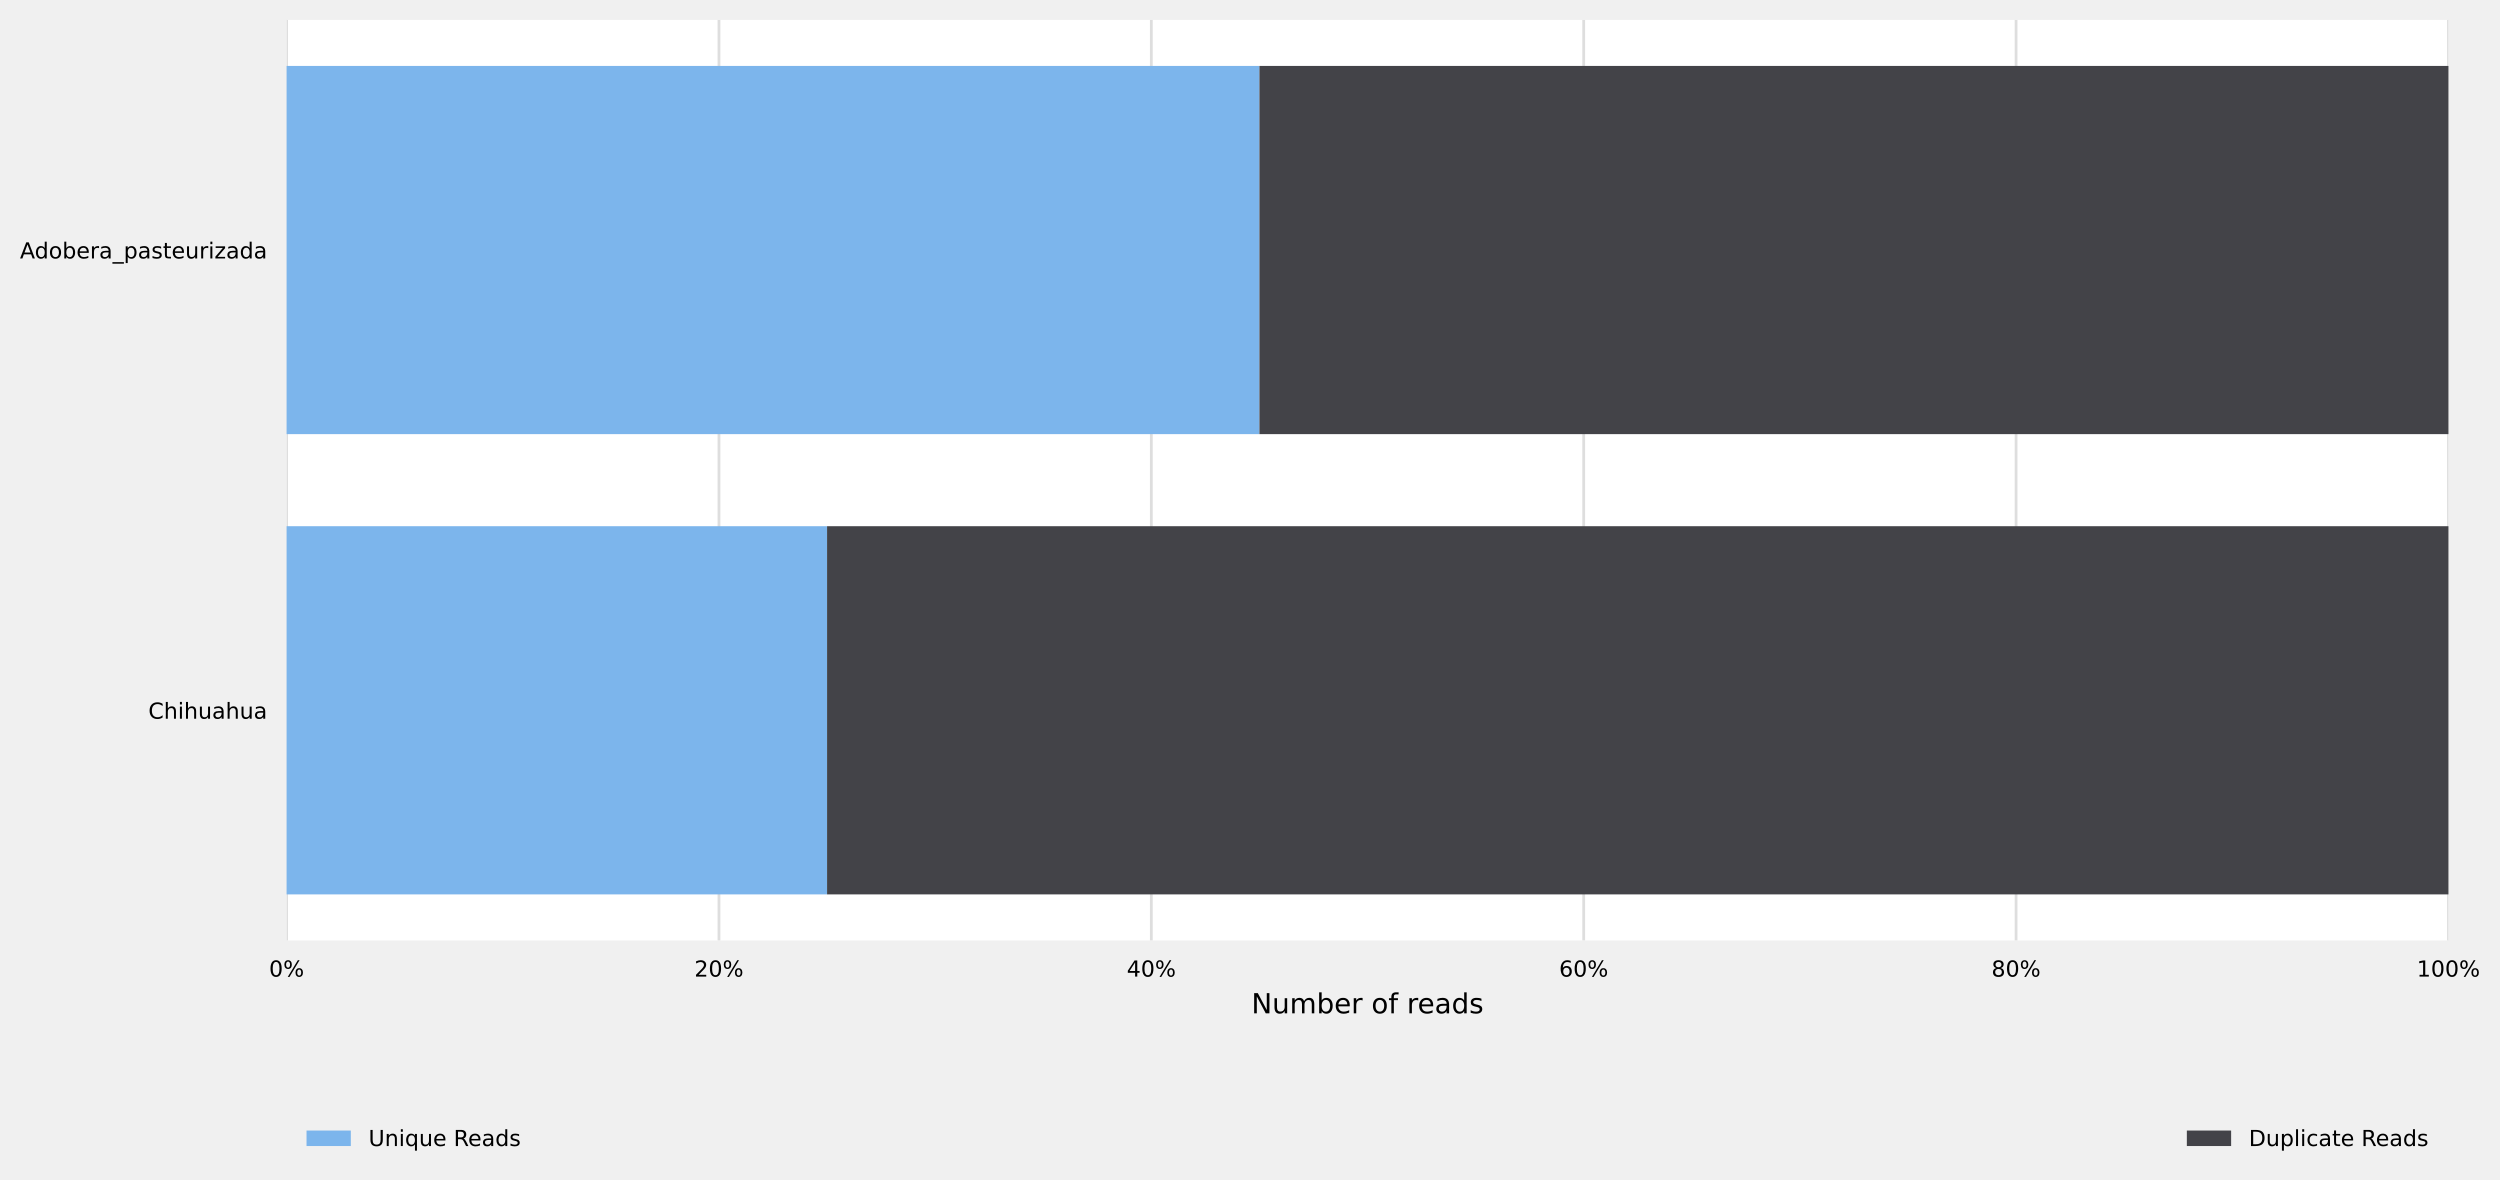
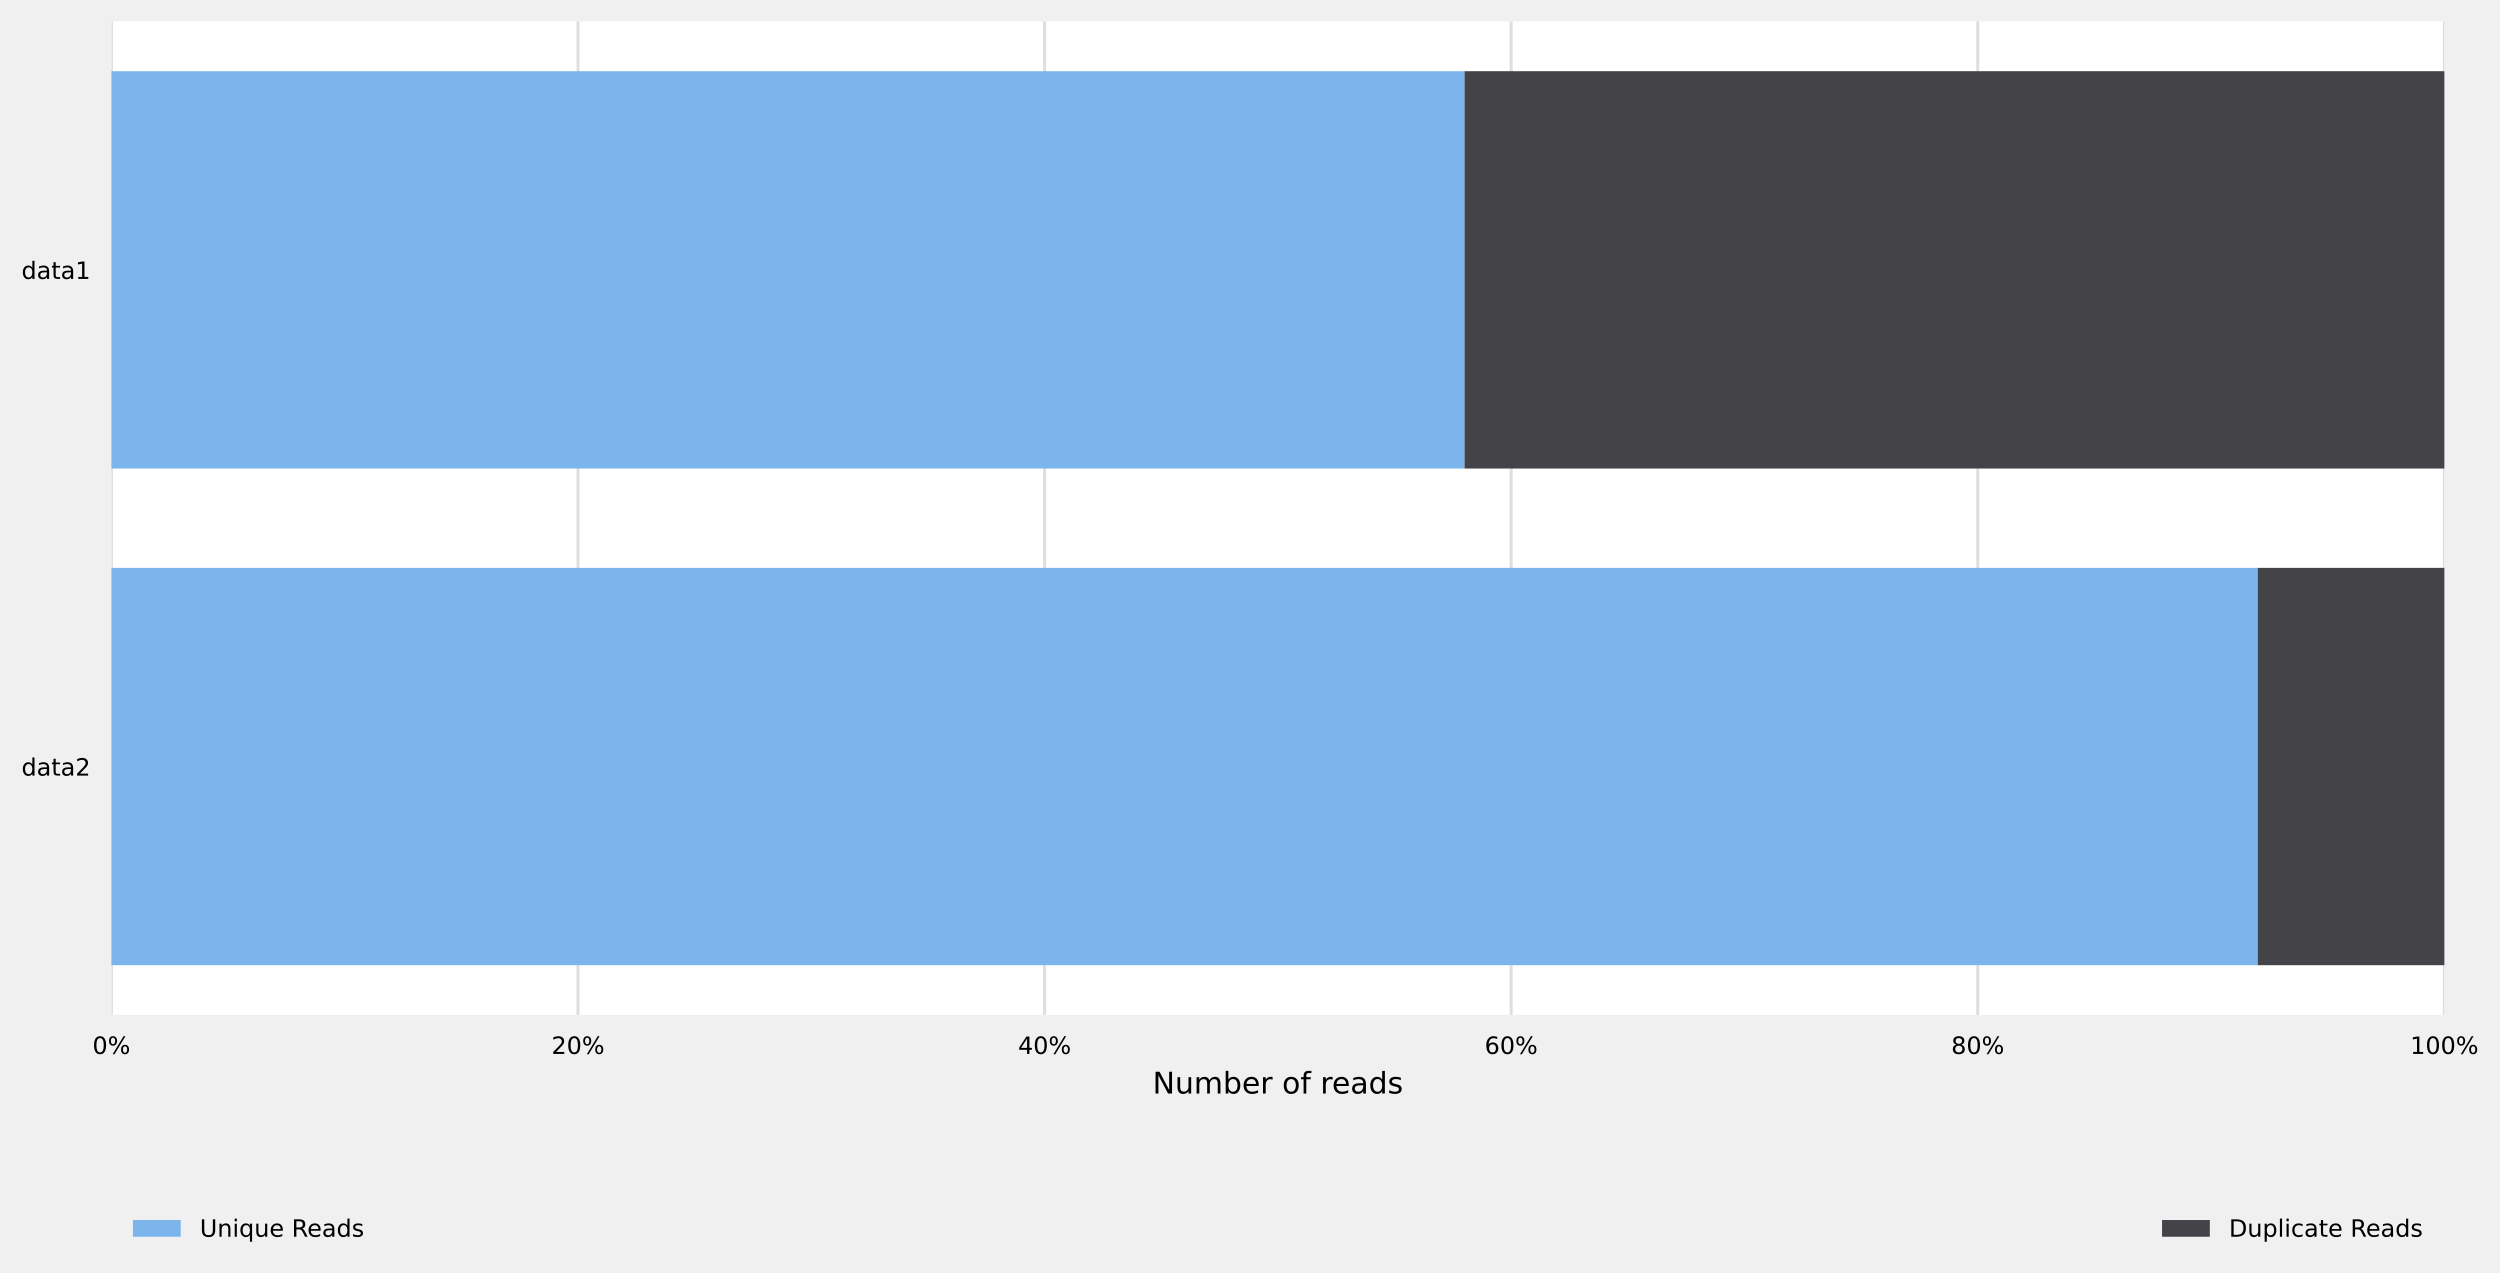
- <svg xmlns="http://www.w3.org/2000/svg" xmlns:xlink="http://www.w3.org/1999/xlink" width="903.406pt" height="426.2pt" viewBox="0 0 903.406 426.2" version="1.1">
+ <svg xmlns="http://www.w3.org/2000/svg" xmlns:xlink="http://www.w3.org/1999/xlink" width="837.146pt" height="426.2pt" viewBox="0 0 837.146 426.2" version="1.1">
  <defs>
    <style type="text/css">*{stroke-linejoin: round; stroke-linecap: butt}</style>
  </defs>
  <g id="figure_1">
    <g id="axes_1">
      <g id="patch_1">
-         <path d="M 103.57 339.84  L 884.77 339.84  L 884.77 7.2  L 103.57 7.2  z " style="fill: #ffffff" />
+         <path d="M 37.31 339.84  L 818.51 339.84  L 818.51 7.2  L 37.31 7.2  z " style="fill: #ffffff" />
      </g>
      <g id="matplotlib.axis_1">
        <g id="xtick_1">
          <g id="line2d_1">
-             <path d="M 103.57 339.84  L 103.57 7.2  " clip-path="url(#pf17610b58f)" style="fill: none; stroke: #dedede; stroke-linecap: square" />
+             <path d="M 37.31 339.84  L 37.31 7.2  " clip-path="url(#p658f37c2a1)" style="fill: none; stroke: #dedede; stroke-linecap: square" />
          </g>
          <g id="text_1">
-             <g transform="translate(97.22437 352.9187)scale(0.08 -0.08)">
+             <g transform="translate(30.96438 352.9187)scale(0.08 -0.08)">
              <defs>
                <path id="DejaVuSans-30" d="M 2034 4250  Q 1547 4250 1301 3770  Q 1056 3291 1056 2328  Q 1056 1369 1301 889  Q 1547 409 2034 409  Q 2525 409 2770 889  Q 3016 1369 3016 2328  Q 3016 3291 2770 3770  Q 2525 4250 2034 4250  z M 2034 4750  Q 2819 4750 3233 4129  Q 3647 3509 3647 2328  Q 3647 1150 3233 529  Q 2819 -91 2034 -91  Q 1250 -91 836 529  Q 422 1150 422 2328  Q 422 3509 836 4129  Q 1250 4750 2034 4750  z " transform="scale(0.015625)" />
                <path id="DejaVuSans-25" d="M 4653 2053  Q 4381 2053 4226 1822  Q 4072 1591 4072 1178  Q 4072 772 4226 539  Q 4381 306 4653 306  Q 4919 306 5073 539  Q 5228 772 5228 1178  Q 5228 1588 5073 1820  Q 4919 2053 4653 2053  z M 4653 2450  Q 5147 2450 5437 2106  Q 5728 1763 5728 1178  Q 5728 594 5436 251  Q 5144 -91 4653 -91  Q 4153 -91 3862 251  Q 3572 594 3572 1178  Q 3572 1766 3864 2108  Q 4156 2450 4653 2450  z M 1428 4353  Q 1159 4353 1004 4120  Q 850 3888 850 3481  Q 850 3069 1003 2837  Q 1156 2606 1428 2606  Q 1700 2606 1854 2837  Q 2009 3069 2009 3481  Q 2009 3884 1853 4118  Q 1697 4353 1428 4353  z M 4250 4750  L 4750 4750  L 1831 -91  L 1331 -91  L 4250 4750  z M 1428 4750  Q 1922 4750 2215 4408  Q 2509 4066 2509 3481  Q 2509 2891 2217 2550  Q 1925 2209 1428 2209  Q 931 2209 642 2551  Q 353 2894 353 3481  Q 353 4063 643 4406  Q 934 4750 1428 4750  z " transform="scale(0.015625)" />
              </defs>
              <use xlink:href="#DejaVuSans-30" />
              <use xlink:href="#DejaVuSans-25" x="63.623" />
            </g>
          </g>
        </g>
        <g id="xtick_2">
          <g id="line2d_2">
-             <path d="M 259.81 339.84  L 259.81 7.2  " clip-path="url(#pf17610b58f)" style="fill: none; stroke: #dedede; stroke-linecap: square" />
+             <path d="M 193.55 339.84  L 193.55 7.2  " clip-path="url(#p658f37c2a1)" style="fill: none; stroke: #dedede; stroke-linecap: square" />
          </g>
          <g id="text_2">
-             <g transform="translate(250.9194 352.9187)scale(0.08 -0.08)">
+             <g transform="translate(184.6594 352.9187)scale(0.08 -0.08)">
              <defs>
                <path id="DejaVuSans-32" d="M 1228 531  L 3431 531  L 3431 0  L 469 0  L 469 531  Q 828 903 1448 1529  Q 2069 2156 2228 2338  Q 2531 2678 2651 2914  Q 2772 3150 2772 3378  Q 2772 3750 2511 3984  Q 2250 4219 1831 4219  Q 1534 4219 1204 4116  Q 875 4013 500 3803  L 500 4441  Q 881 4594 1212 4672  Q 1544 4750 1819 4750  Q 2544 4750 2975 4387  Q 3406 4025 3406 3419  Q 3406 3131 3298 2873  Q 3191 2616 2906 2266  Q 2828 2175 2409 1742  Q 1991 1309 1228 531  z " transform="scale(0.015625)" />
              </defs>
              <use xlink:href="#DejaVuSans-32" />
              <use xlink:href="#DejaVuSans-30" x="63.623" />
              <use xlink:href="#DejaVuSans-25" x="127.246" />
            </g>
          </g>
        </g>
        <g id="xtick_3">
          <g id="line2d_3">
-             <path d="M 416.05 339.84  L 416.05 7.2  " clip-path="url(#pf17610b58f)" style="fill: none; stroke: #dedede; stroke-linecap: square" />
+             <path d="M 349.79 339.84  L 349.79 7.2  " clip-path="url(#p658f37c2a1)" style="fill: none; stroke: #dedede; stroke-linecap: square" />
          </g>
          <g id="text_3">
-             <g transform="translate(407.1594 352.9187)scale(0.08 -0.08)">
+             <g transform="translate(340.8994 352.9187)scale(0.08 -0.08)">
              <defs>
                <path id="DejaVuSans-34" d="M 2419 4116  L 825 1625  L 2419 1625  L 2419 4116  z M 2253 4666  L 3047 4666  L 3047 1625  L 3713 1625  L 3713 1100  L 3047 1100  L 3047 0  L 2419 0  L 2419 1100  L 313 1100  L 313 1709  L 2253 4666  z " transform="scale(0.015625)" />
              </defs>
              <use xlink:href="#DejaVuSans-34" />
              <use xlink:href="#DejaVuSans-30" x="63.623" />
              <use xlink:href="#DejaVuSans-25" x="127.246" />
            </g>
          </g>
        </g>
        <g id="xtick_4">
          <g id="line2d_4">
-             <path d="M 572.29 339.84  L 572.29 7.2  " clip-path="url(#pf17610b58f)" style="fill: none; stroke: #dedede; stroke-linecap: square" />
+             <path d="M 506.03 339.84  L 506.03 7.2  " clip-path="url(#p658f37c2a1)" style="fill: none; stroke: #dedede; stroke-linecap: square" />
          </g>
          <g id="text_4">
-             <g transform="translate(563.3994 352.9187)scale(0.08 -0.08)">
+             <g transform="translate(497.1394 352.9187)scale(0.08 -0.08)">
              <defs>
                <path id="DejaVuSans-36" d="M 2113 2584  Q 1688 2584 1439 2293  Q 1191 2003 1191 1497  Q 1191 994 1439 701  Q 1688 409 2113 409  Q 2538 409 2786 701  Q 3034 994 3034 1497  Q 3034 2003 2786 2293  Q 2538 2584 2113 2584  z M 3366 4563  L 3366 3988  Q 3128 4100 2886 4159  Q 2644 4219 2406 4219  Q 1781 4219 1451 3797  Q 1122 3375 1075 2522  Q 1259 2794 1537 2939  Q 1816 3084 2150 3084  Q 2853 3084 3261 2657  Q 3669 2231 3669 1497  Q 3669 778 3244 343  Q 2819 -91 2113 -91  Q 1303 -91 875 529  Q 447 1150 447 2328  Q 447 3434 972 4092  Q 1497 4750 2381 4750  Q 2619 4750 2861 4703  Q 3103 4656 3366 4563  z " transform="scale(0.015625)" />
              </defs>
              <use xlink:href="#DejaVuSans-36" />
              <use xlink:href="#DejaVuSans-30" x="63.623" />
              <use xlink:href="#DejaVuSans-25" x="127.246" />
            </g>
          </g>
        </g>
        <g id="xtick_5">
          <g id="line2d_5">
-             <path d="M 728.53 339.84  L 728.53 7.2  " clip-path="url(#pf17610b58f)" style="fill: none; stroke: #dedede; stroke-linecap: square" />
+             <path d="M 662.27 339.84  L 662.27 7.2  " clip-path="url(#p658f37c2a1)" style="fill: none; stroke: #dedede; stroke-linecap: square" />
          </g>
          <g id="text_5">
-             <g transform="translate(719.6394 352.9187)scale(0.08 -0.08)">
+             <g transform="translate(653.3794 352.9187)scale(0.08 -0.08)">
              <defs>
                <path id="DejaVuSans-38" d="M 2034 2216  Q 1584 2216 1326 1975  Q 1069 1734 1069 1313  Q 1069 891 1326 650  Q 1584 409 2034 409  Q 2484 409 2743 651  Q 3003 894 3003 1313  Q 3003 1734 2745 1975  Q 2488 2216 2034 2216  z M 1403 2484  Q 997 2584 770 2862  Q 544 3141 544 3541  Q 544 4100 942 4425  Q 1341 4750 2034 4750  Q 2731 4750 3128 4425  Q 3525 4100 3525 3541  Q 3525 3141 3298 2862  Q 3072 2584 2669 2484  Q 3125 2378 3379 2068  Q 3634 1759 3634 1313  Q 3634 634 3220 271  Q 2806 -91 2034 -91  Q 1263 -91 848 271  Q 434 634 434 1313  Q 434 1759 690 2068  Q 947 2378 1403 2484  z M 1172 3481  Q 1172 3119 1398 2916  Q 1625 2713 2034 2713  Q 2441 2713 2670 2916  Q 2900 3119 2900 3481  Q 2900 3844 2670 4047  Q 2441 4250 2034 4250  Q 1625 4250 1398 4047  Q 1172 3844 1172 3481  z " transform="scale(0.015625)" />
              </defs>
              <use xlink:href="#DejaVuSans-38" />
              <use xlink:href="#DejaVuSans-30" x="63.623" />
              <use xlink:href="#DejaVuSans-25" x="127.246" />
            </g>
          </g>
        </g>
        <g id="xtick_6">
          <g id="line2d_6">
-             <path d="M 884.77 339.84  L 884.77 7.2  " clip-path="url(#pf17610b58f)" style="fill: none; stroke: #dedede; stroke-linecap: square" />
+             <path d="M 818.51 339.84  L 818.51 7.2  " clip-path="url(#p658f37c2a1)" style="fill: none; stroke: #dedede; stroke-linecap: square" />
          </g>
          <g id="text_6">
-             <g transform="translate(873.3344 352.9187)scale(0.08 -0.08)">
+             <g transform="translate(807.0744 352.9187)scale(0.08 -0.08)">
              <defs>
                <path id="DejaVuSans-31" d="M 794 531  L 1825 531  L 1825 4091  L 703 3866  L 703 4441  L 1819 4666  L 2450 4666  L 2450 531  L 3481 531  L 3481 0  L 794 0  L 794 531  z " transform="scale(0.015625)" />
              </defs>
              <use xlink:href="#DejaVuSans-31" />
              <use xlink:href="#DejaVuSans-30" x="63.623" />
              <use xlink:href="#DejaVuSans-30" x="127.246" />
              <use xlink:href="#DejaVuSans-25" x="190.869" />
            </g>
          </g>
        </g>
        <g id="text_7">
-           <g transform="translate(452.2239 366.1809)scale(0.1 -0.1)">
+           <g transform="translate(385.9639 366.1809)scale(0.1 -0.1)">
            <defs>
              <path id="DejaVuSans-4e" d="M 628 4666  L 1478 4666  L 3547 763  L 3547 4666  L 4159 4666  L 4159 0  L 3309 0  L 1241 3903  L 1241 0  L 628 0  L 628 4666  z " transform="scale(0.015625)" />
              <path id="DejaVuSans-75" d="M 544 1381  L 544 3500  L 1119 3500  L 1119 1403  Q 1119 906 1312 657  Q 1506 409 1894 409  Q 2359 409 2629 706  Q 2900 1003 2900 1516  L 2900 3500  L 3475 3500  L 3475 0  L 2900 0  L 2900 538  Q 2691 219 2414 64  Q 2138 -91 1772 -91  Q 1169 -91 856 284  Q 544 659 544 1381  z M 1991 3584  L 1991 3584  z " transform="scale(0.015625)" />
              <path id="DejaVuSans-6d" d="M 3328 2828  Q 3544 3216 3844 3400  Q 4144 3584 4550 3584  Q 5097 3584 5394 3201  Q 5691 2819 5691 2113  L 5691 0  L 5113 0  L 5113 2094  Q 5113 2597 4934 2840  Q 4756 3084 4391 3084  Q 3944 3084 3684 2787  Q 3425 2491 3425 1978  L 3425 0  L 2847 0  L 2847 2094  Q 2847 2600 2669 2842  Q 2491 3084 2119 3084  Q 1678 3084 1418 2786  Q 1159 2488 1159 1978  L 1159 0  L 581 0  L 581 3500  L 1159 3500  L 1159 2956  Q 1356 3278 1631 3431  Q 1906 3584 2284 3584  Q 2666 3584 2933 3390  Q 3200 3197 3328 2828  z " transform="scale(0.015625)" />
              <path id="DejaVuSans-62" d="M 3116 1747  Q 3116 2381 2855 2742  Q 2594 3103 2138 3103  Q 1681 3103 1420 2742  Q 1159 2381 1159 1747  Q 1159 1113 1420 752  Q 1681 391 2138 391  Q 2594 391 2855 752  Q 3116 1113 3116 1747  z M 1159 2969  Q 1341 3281 1617 3432  Q 1894 3584 2278 3584  Q 2916 3584 3314 3078  Q 3713 2572 3713 1747  Q 3713 922 3314 415  Q 2916 -91 2278 -91  Q 1894 -91 1617 61  Q 1341 213 1159 525  L 1159 0  L 581 0  L 581 4863  L 1159 4863  L 1159 2969  z " transform="scale(0.015625)" />
              <path id="DejaVuSans-65" d="M 3597 1894  L 3597 1613  L 953 1613  Q 991 1019 1311 708  Q 1631 397 2203 397  Q 2534 397 2845 478  Q 3156 559 3463 722  L 3463 178  Q 3153 47 2828 -22  Q 2503 -91 2169 -91  Q 1331 -91 842 396  Q 353 884 353 1716  Q 353 2575 817 3079  Q 1281 3584 2069 3584  Q 2775 3584 3186 3129  Q 3597 2675 3597 1894  z M 3022 2063  Q 3016 2534 2758 2815  Q 2500 3097 2075 3097  Q 1594 3097 1305 2825  Q 1016 2553 972 2059  L 3022 2063  z " transform="scale(0.015625)" />
              <path id="DejaVuSans-72" d="M 2631 2963  Q 2534 3019 2420 3045  Q 2306 3072 2169 3072  Q 1681 3072 1420 2755  Q 1159 2438 1159 1844  L 1159 0  L 581 0  L 581 3500  L 1159 3500  L 1159 2956  Q 1341 3275 1631 3429  Q 1922 3584 2338 3584  Q 2397 3584 2469 3576  Q 2541 3569 2628 3553  L 2631 2963  z " transform="scale(0.015625)" />
              <path id="DejaVuSans-20" transform="scale(0.015625)" />
              <path id="DejaVuSans-6f" d="M 1959 3097  Q 1497 3097 1228 2736  Q 959 2375 959 1747  Q 959 1119 1226 758  Q 1494 397 1959 397  Q 2419 397 2687 759  Q 2956 1122 2956 1747  Q 2956 2369 2687 2733  Q 2419 3097 1959 3097  z M 1959 3584  Q 2709 3584 3137 3096  Q 3566 2609 3566 1747  Q 3566 888 3137 398  Q 2709 -91 1959 -91  Q 1206 -91 779 398  Q 353 888 353 1747  Q 353 2609 779 3096  Q 1206 3584 1959 3584  z " transform="scale(0.015625)" />
              <path id="DejaVuSans-66" d="M 2375 4863  L 2375 4384  L 1825 4384  Q 1516 4384 1395 4259  Q 1275 4134 1275 3809  L 1275 3500  L 2222 3500  L 2222 3053  L 1275 3053  L 1275 0  L 697 0  L 697 3053  L 147 3053  L 147 3500  L 697 3500  L 697 3744  Q 697 4328 969 4595  Q 1241 4863 1831 4863  L 2375 4863  z " transform="scale(0.015625)" />
              <path id="DejaVuSans-61" d="M 2194 1759  Q 1497 1759 1228 1600  Q 959 1441 959 1056  Q 959 750 1161 570  Q 1363 391 1709 391  Q 2188 391 2477 730  Q 2766 1069 2766 1631  L 2766 1759  L 2194 1759  z M 3341 1997  L 3341 0  L 2766 0  L 2766 531  Q 2569 213 2275 61  Q 1981 -91 1556 -91  Q 1019 -91 701 211  Q 384 513 384 1019  Q 384 1609 779 1909  Q 1175 2209 1959 2209  L 2766 2209  L 2766 2266  Q 2766 2663 2505 2880  Q 2244 3097 1772 3097  Q 1472 3097 1187 3025  Q 903 2953 641 2809  L 641 3341  Q 956 3463 1253 3523  Q 1550 3584 1831 3584  Q 2591 3584 2966 3190  Q 3341 2797 3341 1997  z " transform="scale(0.015625)" />
              <path id="DejaVuSans-64" d="M 2906 2969  L 2906 4863  L 3481 4863  L 3481 0  L 2906 0  L 2906 525  Q 2725 213 2448 61  Q 2172 -91 1784 -91  Q 1150 -91 751 415  Q 353 922 353 1747  Q 353 2572 751 3078  Q 1150 3584 1784 3584  Q 2172 3584 2448 3432  Q 2725 3281 2906 2969  z M 947 1747  Q 947 1113 1208 752  Q 1469 391 1925 391  Q 2381 391 2643 752  Q 2906 1113 2906 1747  Q 2906 2381 2643 2742  Q 2381 3103 1925 3103  Q 1469 3103 1208 2742  Q 947 2381 947 1747  z " transform="scale(0.015625)" />
              <path id="DejaVuSans-73" d="M 2834 3397  L 2834 2853  Q 2591 2978 2328 3040  Q 2066 3103 1784 3103  Q 1356 3103 1142 2972  Q 928 2841 928 2578  Q 928 2378 1081 2264  Q 1234 2150 1697 2047  L 1894 2003  Q 2506 1872 2764 1633  Q 3022 1394 3022 966  Q 3022 478 2636 193  Q 2250 -91 1575 -91  Q 1294 -91 989 -36  Q 684 19 347 128  L 347 722  Q 666 556 975 473  Q 1284 391 1588 391  Q 1994 391 2212 530  Q 2431 669 2431 922  Q 2431 1156 2273 1281  Q 2116 1406 1581 1522  L 1381 1569  Q 847 1681 609 1914  Q 372 2147 372 2553  Q 372 3047 722 3315  Q 1072 3584 1716 3584  Q 2034 3584 2315 3537  Q 2597 3491 2834 3397  z " transform="scale(0.015625)" />
            </defs>
            <use xlink:href="#DejaVuSans-4e" />
            <use xlink:href="#DejaVuSans-75" x="74.805" />
            <use xlink:href="#DejaVuSans-6d" x="138.184" />
            <use xlink:href="#DejaVuSans-62" x="235.596" />
            <use xlink:href="#DejaVuSans-65" x="299.072" />
            <use xlink:href="#DejaVuSans-72" x="360.596" />
            <use xlink:href="#DejaVuSans-20" x="401.709" />
            <use xlink:href="#DejaVuSans-6f" x="433.496" />
            <use xlink:href="#DejaVuSans-66" x="494.678" />
            <use xlink:href="#DejaVuSans-20" x="529.883" />
            <use xlink:href="#DejaVuSans-72" x="561.67" />
            <use xlink:href="#DejaVuSans-65" x="600.533" />
            <use xlink:href="#DejaVuSans-61" x="662.057" />
            <use xlink:href="#DejaVuSans-64" x="723.336" />
            <use xlink:href="#DejaVuSans-73" x="786.812" />
          </g>
        </g>
      </g>
      <g id="matplotlib.axis_2">
        <g id="ytick_1">
          <g id="text_8">
            <g transform="translate(7.2 93.39938)scale(0.08 -0.08)">
              <defs>
-                 <path id="DejaVuSans-41" d="M 2188 4044  L 1331 1722  L 3047 1722  L 2188 4044  z M 1831 4666  L 2547 4666  L 4325 0  L 3669 0  L 3244 1197  L 1141 1197  L 716 0  L 50 0  L 1831 4666  z " transform="scale(0.015625)" />
-                 <path id="DejaVuSans-5f" d="M 3263 -1063  L 3263 -1509  L -63 -1509  L -63 -1063  L 3263 -1063  z " transform="scale(0.015625)" />
-                 <path id="DejaVuSans-70" d="M 1159 525  L 1159 -1331  L 581 -1331  L 581 3500  L 1159 3500  L 1159 2969  Q 1341 3281 1617 3432  Q 1894 3584 2278 3584  Q 2916 3584 3314 3078  Q 3713 2572 3713 1747  Q 3713 922 3314 415  Q 2916 -91 2278 -91  Q 1894 -91 1617 61  Q 1341 213 1159 525  z M 3116 1747  Q 3116 2381 2855 2742  Q 2594 3103 2138 3103  Q 1681 3103 1420 2742  Q 1159 2381 1159 1747  Q 1159 1113 1420 752  Q 1681 391 2138 391  Q 2594 391 2855 752  Q 3116 1113 3116 1747  z " transform="scale(0.015625)" />
                <path id="DejaVuSans-74" d="M 1172 4494  L 1172 3500  L 2356 3500  L 2356 3053  L 1172 3053  L 1172 1153  Q 1172 725 1289 603  Q 1406 481 1766 481  L 2356 481  L 2356 0  L 1766 0  Q 1100 0 847 248  Q 594 497 594 1153  L 594 3053  L 172 3053  L 172 3500  L 594 3500  L 594 4494  L 1172 4494  z " transform="scale(0.015625)" />
-                 <path id="DejaVuSans-69" d="M 603 3500  L 1178 3500  L 1178 0  L 603 0  L 603 3500  z M 603 4863  L 1178 4863  L 1178 4134  L 603 4134  L 603 4863  z " transform="scale(0.015625)" />
-                 <path id="DejaVuSans-7a" d="M 353 3500  L 3084 3500  L 3084 2975  L 922 459  L 3084 459  L 3084 0  L 275 0  L 275 525  L 2438 3041  L 353 3041  L 353 3500  z " transform="scale(0.015625)" />
-               </defs>
-               <use xlink:href="#DejaVuSans-41" />
-               <use xlink:href="#DejaVuSans-64" x="66.658" />
-               <use xlink:href="#DejaVuSans-6f" x="130.135" />
-               <use xlink:href="#DejaVuSans-62" x="191.316" />
-               <use xlink:href="#DejaVuSans-65" x="254.793" />
-               <use xlink:href="#DejaVuSans-72" x="316.316" />
-               <use xlink:href="#DejaVuSans-61" x="357.43" />
-               <use xlink:href="#DejaVuSans-5f" x="418.709" />
-               <use xlink:href="#DejaVuSans-70" x="468.709" />
-               <use xlink:href="#DejaVuSans-61" x="532.186" />
-               <use xlink:href="#DejaVuSans-73" x="593.465" />
-               <use xlink:href="#DejaVuSans-74" x="645.564" />
-               <use xlink:href="#DejaVuSans-65" x="684.773" />
-               <use xlink:href="#DejaVuSans-75" x="746.297" />
-               <use xlink:href="#DejaVuSans-72" x="809.676" />
-               <use xlink:href="#DejaVuSans-69" x="850.789" />
-               <use xlink:href="#DejaVuSans-7a" x="878.572" />
-               <use xlink:href="#DejaVuSans-61" x="931.062" />
-               <use xlink:href="#DejaVuSans-64" x="992.342" />
-               <use xlink:href="#DejaVuSans-61" x="1055.818" />
+               </defs>
+               <use xlink:href="#DejaVuSans-64" />
+               <use xlink:href="#DejaVuSans-61" x="63.477" />
+               <use xlink:href="#DejaVuSans-74" x="124.756" />
+               <use xlink:href="#DejaVuSans-61" x="163.965" />
+               <use xlink:href="#DejaVuSans-31" x="225.244" />
            </g>
          </g>
        </g>
        <g id="ytick_2">
          <g id="text_9">
-             <g transform="translate(53.60625 259.7194)scale(0.08 -0.08)">
-               <defs>
-                 <path id="DejaVuSans-43" d="M 4122 4306  L 4122 3641  Q 3803 3938 3442 4084  Q 3081 4231 2675 4231  Q 1875 4231 1450 3742  Q 1025 3253 1025 2328  Q 1025 1406 1450 917  Q 1875 428 2675 428  Q 3081 428 3442 575  Q 3803 722 4122 1019  L 4122 359  Q 3791 134 3420 21  Q 3050 -91 2638 -91  Q 1578 -91 968 557  Q 359 1206 359 2328  Q 359 3453 968 4101  Q 1578 4750 2638 4750  Q 3056 4750 3426 4639  Q 3797 4528 4122 4306  z " transform="scale(0.015625)" />
-                 <path id="DejaVuSans-68" d="M 3513 2113  L 3513 0  L 2938 0  L 2938 2094  Q 2938 2591 2744 2837  Q 2550 3084 2163 3084  Q 1697 3084 1428 2787  Q 1159 2491 1159 1978  L 1159 0  L 581 0  L 581 4863  L 1159 4863  L 1159 2956  Q 1366 3272 1645 3428  Q 1925 3584 2291 3584  Q 2894 3584 3203 3211  Q 3513 2838 3513 2113  z " transform="scale(0.015625)" />
-               </defs>
-               <use xlink:href="#DejaVuSans-43" />
-               <use xlink:href="#DejaVuSans-68" x="69.824" />
-               <use xlink:href="#DejaVuSans-69" x="133.203" />
-               <use xlink:href="#DejaVuSans-68" x="160.986" />
-               <use xlink:href="#DejaVuSans-75" x="224.365" />
-               <use xlink:href="#DejaVuSans-61" x="287.744" />
-               <use xlink:href="#DejaVuSans-68" x="349.023" />
-               <use xlink:href="#DejaVuSans-75" x="412.402" />
-               <use xlink:href="#DejaVuSans-61" x="475.781" />
+             <g transform="translate(7.2 259.7194)scale(0.08 -0.08)">
+               <use xlink:href="#DejaVuSans-64" />
+               <use xlink:href="#DejaVuSans-61" x="63.477" />
+               <use xlink:href="#DejaVuSans-74" x="124.756" />
+               <use xlink:href="#DejaVuSans-61" x="163.965" />
+               <use xlink:href="#DejaVuSans-32" x="225.244" />
            </g>
          </g>
        </g>
      </g>
      <g id="patch_2">
-         <path d="M 103.57 23.832  L 455.11 23.832  L 455.11 156.888  L 103.57 156.888  z " clip-path="url(#pf17610b58f)" style="fill: #7cb5ec" />
+         <path d="M 37.31 23.832  L 490.406 23.832  L 490.406 156.888  L 37.31 156.888  z " clip-path="url(#p658f37c2a1)" style="fill: #7cb5ec" />
      </g>
      <g id="patch_3">
-         <path d="M 103.57 190.152  L 298.87 190.152  L 298.87 323.208  L 103.57 323.208  z " clip-path="url(#pf17610b58f)" style="fill: #7cb5ec" />
+         <path d="M 37.31 190.152  L 756.014 190.152  L 756.014 323.208  L 37.31 323.208  z " clip-path="url(#p658f37c2a1)" style="fill: #7cb5ec" />
      </g>
      <g id="patch_4">
-         <path d="M 455.11 23.832  L 884.77 23.832  L 884.77 156.888  L 455.11 156.888  z " clip-path="url(#pf17610b58f)" style="fill: #434348" />
+         <path d="M 490.406 23.832  L 818.51 23.832  L 818.51 156.888  L 490.406 156.888  z " clip-path="url(#p658f37c2a1)" style="fill: #434348" />
      </g>
      <g id="patch_5">
-         <path d="M 298.87 190.152  L 884.77 190.152  L 884.77 323.208  L 298.87 323.208  z " clip-path="url(#pf17610b58f)" style="fill: #434348" />
+         <path d="M 756.014 190.152  L 818.51 190.152  L 818.51 323.208  L 756.014 323.208  z " clip-path="url(#p658f37c2a1)" style="fill: #434348" />
      </g>
      <g id="text_10">
-         <g transform="translate(391.04 -20.52)scale(0.16 -0.16)">
+         <g transform="translate(324.78 -20.52)scale(0.16 -0.16)">
          <defs>
            <path id="DejaVuSans-46" d="M 628 4666  L 3309 4666  L 3309 4134  L 1259 4134  L 1259 2759  L 3109 2759  L 3109 2228  L 1259 2228  L 1259 0  L 628 0  L 628 4666  z " transform="scale(0.015625)" />
            <path id="DejaVuSans-51" d="M 2522 4238  Q 1834 4238 1429 3725  Q 1025 3213 1025 2328  Q 1025 1447 1429 934  Q 1834 422 2522 422  Q 3209 422 3611 934  Q 4013 1447 4013 2328  Q 4013 3213 3611 3725  Q 3209 4238 2522 4238  z M 3406 84  L 4238 -825  L 3475 -825  L 2784 -78  Q 2681 -84 2626 -87  Q 2572 -91 2522 -91  Q 1538 -91 948 567  Q 359 1225 359 2328  Q 359 3434 948 4092  Q 1538 4750 2522 4750  Q 3503 4750 4090 4092  Q 4678 3434 4678 2328  Q 4678 1516 4351 937  Q 4025 359 3406 84  z " transform="scale(0.015625)" />
+             <path id="DejaVuSans-43" d="M 4122 4306  L 4122 3641  Q 3803 3938 3442 4084  Q 3081 4231 2675 4231  Q 1875 4231 1450 3742  Q 1025 3253 1025 2328  Q 1025 1406 1450 917  Q 1875 428 2675 428  Q 3081 428 3442 575  Q 3803 722 4122 1019  L 4122 359  Q 3791 134 3420 21  Q 3050 -91 2638 -91  Q 1578 -91 968 557  Q 359 1206 359 2328  Q 359 3453 968 4101  Q 1578 4750 2638 4750  Q 3056 4750 3426 4639  Q 3797 4528 4122 4306  z " transform="scale(0.015625)" />
            <path id="DejaVuSans-3a" d="M 750 794  L 1409 794  L 1409 0  L 750 0  L 750 794  z M 750 3309  L 1409 3309  L 1409 2516  L 750 2516  L 750 3309  z " transform="scale(0.015625)" />
            <path id="DejaVuSans-53" d="M 3425 4513  L 3425 3897  Q 3066 4069 2747 4153  Q 2428 4238 2131 4238  Q 1616 4238 1336 4038  Q 1056 3838 1056 3469  Q 1056 3159 1242 3001  Q 1428 2844 1947 2747  L 2328 2669  Q 3034 2534 3370 2195  Q 3706 1856 3706 1288  Q 3706 609 3251 259  Q 2797 -91 1919 -91  Q 1588 -91 1214 -16  Q 841 59 441 206  L 441 856  Q 825 641 1194 531  Q 1563 422 1919 422  Q 2459 422 2753 634  Q 3047 847 3047 1241  Q 3047 1584 2836 1778  Q 2625 1972 2144 2069  L 1759 2144  Q 1053 2284 737 2584  Q 422 2884 422 3419  Q 422 4038 858 4394  Q 1294 4750 2059 4750  Q 2388 4750 2728 4690  Q 3069 4631 3425 4513  z " transform="scale(0.015625)" />
            <path id="DejaVuSans-71" d="M 947 1747  Q 947 1113 1208 752  Q 1469 391 1925 391  Q 2381 391 2643 752  Q 2906 1113 2906 1747  Q 2906 2381 2643 2742  Q 2381 3103 1925 3103  Q 1469 3103 1208 2742  Q 947 2381 947 1747  z M 2906 525  Q 2725 213 2448 61  Q 2172 -91 1784 -91  Q 1150 -91 751 415  Q 353 922 353 1747  Q 353 2572 751 3078  Q 1150 3584 1784 3584  Q 2172 3584 2448 3432  Q 2725 3281 2906 2969  L 2906 3500  L 3481 3500  L 3481 -1331  L 2906 -1331  L 2906 525  z " transform="scale(0.015625)" />
            <path id="DejaVuSans-6e" d="M 3513 2113  L 3513 0  L 2938 0  L 2938 2094  Q 2938 2591 2744 2837  Q 2550 3084 2163 3084  Q 1697 3084 1428 2787  Q 1159 2491 1159 1978  L 1159 0  L 581 0  L 581 3500  L 1159 3500  L 1159 2956  Q 1366 3272 1645 3428  Q 1925 3584 2291 3584  Q 2894 3584 3203 3211  Q 3513 2838 3513 2113  z " transform="scale(0.015625)" />
            <path id="DejaVuSans-63" d="M 3122 3366  L 3122 2828  Q 2878 2963 2633 3030  Q 2388 3097 2138 3097  Q 1578 3097 1268 2742  Q 959 2388 959 1747  Q 959 1106 1268 751  Q 1578 397 2138 397  Q 2388 397 2633 464  Q 2878 531 3122 666  L 3122 134  Q 2881 22 2623 -34  Q 2366 -91 2075 -91  Q 1284 -91 818 406  Q 353 903 353 1747  Q 353 2603 823 3093  Q 1294 3584 2113 3584  Q 2378 3584 2631 3529  Q 2884 3475 3122 3366  z " transform="scale(0.015625)" />
          </defs>
          <use xlink:href="#DejaVuSans-46" />
          <use xlink:href="#DejaVuSans-61" x="48.395" />
          <use xlink:href="#DejaVuSans-73" x="109.674" />
          <use xlink:href="#DejaVuSans-74" x="161.773" />
          <use xlink:href="#DejaVuSans-51" x="200.982" />
          <use xlink:href="#DejaVuSans-43" x="279.693" />
          <use xlink:href="#DejaVuSans-3a" x="349.518" />
          <use xlink:href="#DejaVuSans-20" x="383.209" />
          <use xlink:href="#DejaVuSans-53" x="414.996" />
          <use xlink:href="#DejaVuSans-65" x="478.473" />
          <use xlink:href="#DejaVuSans-71" x="539.996" />
          <use xlink:href="#DejaVuSans-75" x="603.473" />
          <use xlink:href="#DejaVuSans-65" x="666.852" />
          <use xlink:href="#DejaVuSans-6e" x="728.375" />
          <use xlink:href="#DejaVuSans-63" x="791.754" />
          <use xlink:href="#DejaVuSans-65" x="846.734" />
          <use xlink:href="#DejaVuSans-20" x="908.258" />
          <use xlink:href="#DejaVuSans-43" x="940.045" />
          <use xlink:href="#DejaVuSans-6f" x="1009.869" />
          <use xlink:href="#DejaVuSans-75" x="1071.051" />
          <use xlink:href="#DejaVuSans-6e" x="1134.43" />
          <use xlink:href="#DejaVuSans-74" x="1197.809" />
          <use xlink:href="#DejaVuSans-73" x="1237.018" />
        </g>
      </g>
      <g id="legend_1">
        <g id="patch_6">
-           <path d="M 110.77 414.136  L 126.77 414.136  L 126.77 408.536  L 110.77 408.536  z " style="fill: #7cb5ec" />
+           <path d="M 44.51 414.136  L 60.51 414.136  L 60.51 408.536  L 44.51 408.536  z " style="fill: #7cb5ec" />
        </g>
        <g id="text_11">
-           <g transform="translate(133.17 414.1363)scale(0.08 -0.08)">
+           <g transform="translate(66.91 414.1363)scale(0.08 -0.08)">
            <defs>
              <path id="DejaVuSans-55" d="M 556 4666  L 1191 4666  L 1191 1831  Q 1191 1081 1462 751  Q 1734 422 2344 422  Q 2950 422 3222 751  Q 3494 1081 3494 1831  L 3494 4666  L 4128 4666  L 4128 1753  Q 4128 841 3676 375  Q 3225 -91 2344 -91  Q 1459 -91 1007 375  Q 556 841 556 1753  L 556 4666  z " transform="scale(0.015625)" />
+               <path id="DejaVuSans-69" d="M 603 3500  L 1178 3500  L 1178 0  L 603 0  L 603 3500  z M 603 4863  L 1178 4863  L 1178 4134  L 603 4134  L 603 4863  z " transform="scale(0.015625)" />
              <path id="DejaVuSans-52" d="M 2841 2188  Q 3044 2119 3236 1894  Q 3428 1669 3622 1275  L 4263 0  L 3584 0  L 2988 1197  Q 2756 1666 2539 1819  Q 2322 1972 1947 1972  L 1259 1972  L 1259 0  L 628 0  L 628 4666  L 2053 4666  Q 2853 4666 3247 4331  Q 3641 3997 3641 3322  Q 3641 2881 3436 2590  Q 3231 2300 2841 2188  z M 1259 4147  L 1259 2491  L 2053 2491  Q 2509 2491 2742 2702  Q 2975 2913 2975 3322  Q 2975 3731 2742 3939  Q 2509 4147 2053 4147  L 1259 4147  z " transform="scale(0.015625)" />
            </defs>
            <use xlink:href="#DejaVuSans-55" />
            <use xlink:href="#DejaVuSans-6e" x="73.193" />
            <use xlink:href="#DejaVuSans-69" x="136.572" />
            <use xlink:href="#DejaVuSans-71" x="164.355" />
            <use xlink:href="#DejaVuSans-75" x="227.832" />
            <use xlink:href="#DejaVuSans-65" x="291.211" />
            <use xlink:href="#DejaVuSans-20" x="352.734" />
            <use xlink:href="#DejaVuSans-52" x="384.521" />
            <use xlink:href="#DejaVuSans-65" x="449.504" />
            <use xlink:href="#DejaVuSans-61" x="511.027" />
            <use xlink:href="#DejaVuSans-64" x="572.307" />
            <use xlink:href="#DejaVuSans-73" x="635.783" />
          </g>
        </g>
        <g id="patch_7">
-           <path d="M 790.244 414.136  L 806.244 414.136  L 806.244 408.536  L 790.244 408.536  z " style="fill: #434348" />
+           <path d="M 723.984 414.136  L 739.984 414.136  L 739.984 408.536  L 723.984 408.536  z " style="fill: #434348" />
        </g>
        <g id="text_12">
-           <g transform="translate(812.6437 414.1363)scale(0.08 -0.08)">
+           <g transform="translate(746.3837 414.1363)scale(0.08 -0.08)">
            <defs>
              <path id="DejaVuSans-44" d="M 1259 4147  L 1259 519  L 2022 519  Q 2988 519 3436 956  Q 3884 1394 3884 2338  Q 3884 3275 3436 3711  Q 2988 4147 2022 4147  L 1259 4147  z M 628 4666  L 1925 4666  Q 3281 4666 3915 4102  Q 4550 3538 4550 2338  Q 4550 1131 3912 565  Q 3275 0 1925 0  L 628 0  L 628 4666  z " transform="scale(0.015625)" />
+               <path id="DejaVuSans-70" d="M 1159 525  L 1159 -1331  L 581 -1331  L 581 3500  L 1159 3500  L 1159 2969  Q 1341 3281 1617 3432  Q 1894 3584 2278 3584  Q 2916 3584 3314 3078  Q 3713 2572 3713 1747  Q 3713 922 3314 415  Q 2916 -91 2278 -91  Q 1894 -91 1617 61  Q 1341 213 1159 525  z M 3116 1747  Q 3116 2381 2855 2742  Q 2594 3103 2138 3103  Q 1681 3103 1420 2742  Q 1159 2381 1159 1747  Q 1159 1113 1420 752  Q 1681 391 2138 391  Q 2594 391 2855 752  Q 3116 1113 3116 1747  z " transform="scale(0.015625)" />
              <path id="DejaVuSans-6c" d="M 603 4863  L 1178 4863  L 1178 0  L 603 0  L 603 4863  z " transform="scale(0.015625)" />
            </defs>
            <use xlink:href="#DejaVuSans-44" />
            <use xlink:href="#DejaVuSans-75" x="77.002" />
            <use xlink:href="#DejaVuSans-70" x="140.381" />
            <use xlink:href="#DejaVuSans-6c" x="203.857" />
            <use xlink:href="#DejaVuSans-69" x="231.641" />
            <use xlink:href="#DejaVuSans-63" x="259.424" />
            <use xlink:href="#DejaVuSans-61" x="314.404" />
            <use xlink:href="#DejaVuSans-74" x="375.684" />
            <use xlink:href="#DejaVuSans-65" x="414.893" />
            <use xlink:href="#DejaVuSans-20" x="476.416" />
            <use xlink:href="#DejaVuSans-52" x="508.203" />
            <use xlink:href="#DejaVuSans-65" x="573.186" />
            <use xlink:href="#DejaVuSans-61" x="634.709" />
            <use xlink:href="#DejaVuSans-64" x="695.988" />
            <use xlink:href="#DejaVuSans-73" x="759.465" />
          </g>
        </g>
      </g>
    </g>
  </g>
  <defs>
-     <clipPath id="pf17610b58f">
-       <rect x="103.57" y="7.2" width="781.2" height="332.64" />
+     <clipPath id="p658f37c2a1">
+       <rect x="37.31" y="7.2" width="781.2" height="332.64" />
    </clipPath>
  </defs>
</svg>
